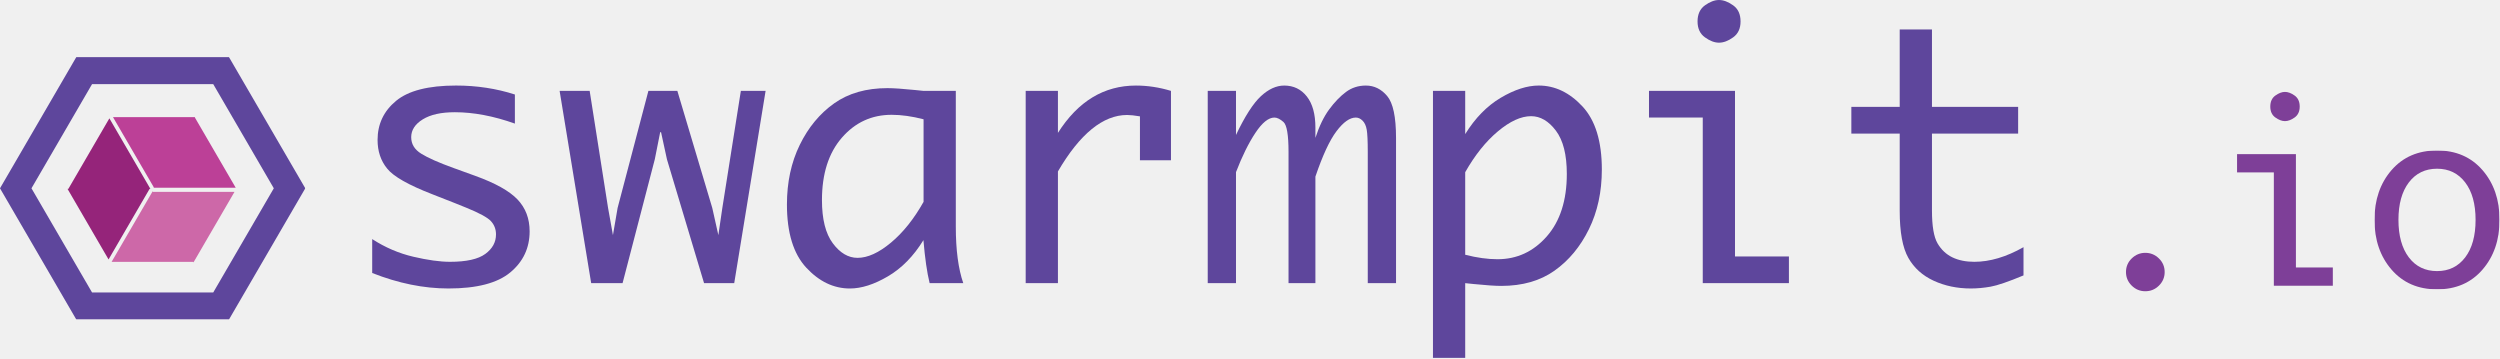
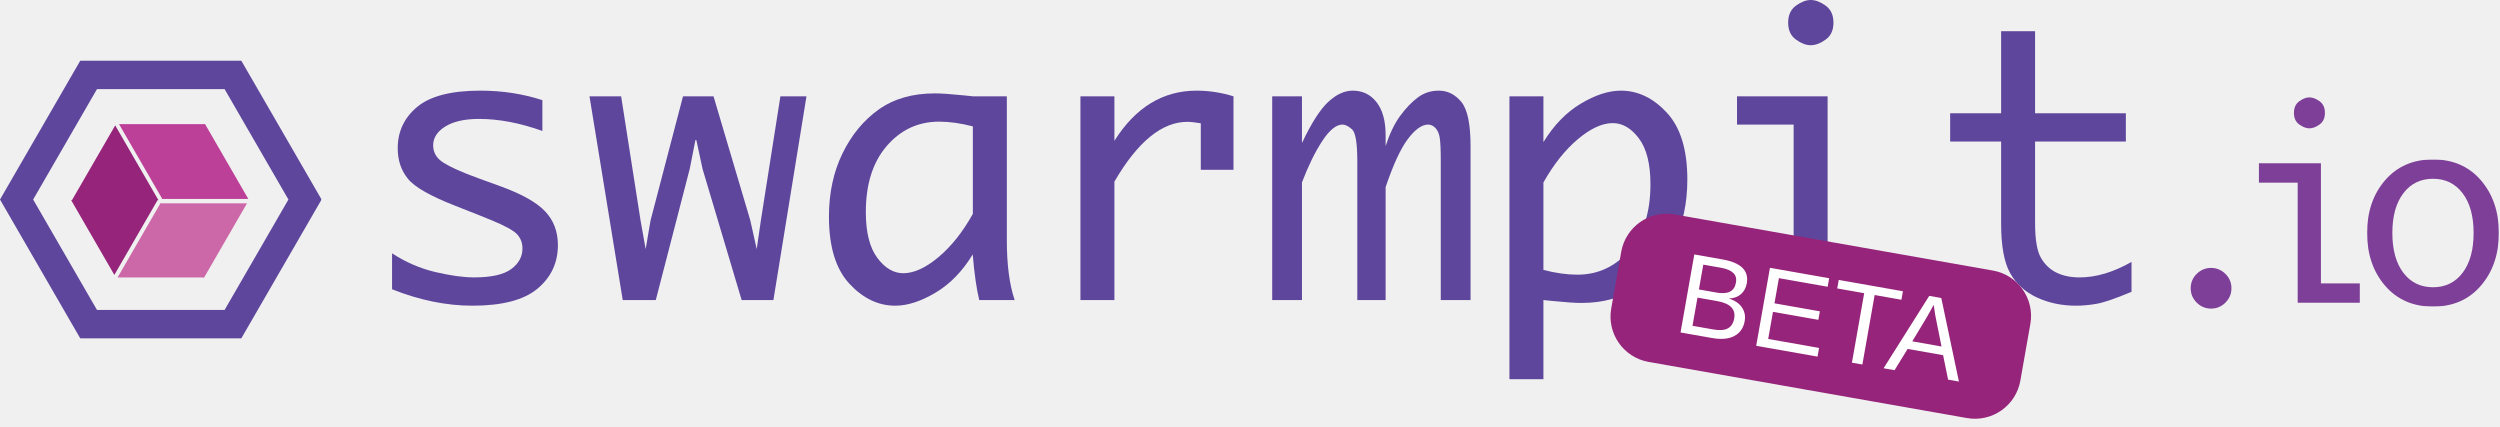
- <svg xmlns="http://www.w3.org/2000/svg" xmlns:xlink="http://www.w3.org/1999/xlink" width="216px" height="31px" viewBox="0 0 216 31" version="1.1">
+ <svg xmlns="http://www.w3.org/2000/svg" xmlns:xlink="http://www.w3.org/1999/xlink" width="217px" height="37px" viewBox="0 0 217 37" version="1.1">
  <defs>
-     <polygon id="path-1" points="10.909 0.164 10.909 12.165 0.103 12.165 0.103 0.164 10.909 0.164" />
-     <polygon id="path-3" points="0 0.363 0 23.04 26.377 23.04 26.377 0.363 2.82129288e-20 0.363" />
+     <polygon id="path-1" points="11.545 0.175 11.545 12.95 0.109 12.95 0.109 0.175 11.545 0.175" />
+     <polygon id="path-3" points="0 0.386 0 24.526 27.913 24.526 27.913 0.386 2.98564003e-20 0.386" />
  </defs>
  <g id="Page-1" stroke="none" stroke-width="1" fill="none" fill-rule="evenodd">
-     <g id="Artboard" transform="translate(0, -4)">
-       <g id="Page-1" transform="translate(0, 4)">
-         <path d="M32.158,23.587 L32.158,20.657 C33.276,21.381 34.46,21.889 35.708,22.181 C36.957,22.474 38.015,22.62 38.884,22.62 C40.292,22.62 41.306,22.394 41.925,21.943 C42.544,21.492 42.854,20.93 42.854,20.255 C42.854,19.809 42.709,19.428 42.419,19.11 C42.13,18.793 41.411,18.402 40.262,17.936 L39.303,17.549 L37.371,16.791 C35.294,15.987 33.986,15.244 33.446,14.56 C32.897,13.885 32.622,13.062 32.622,12.091 C32.622,10.723 33.154,9.598 34.22,8.715 C35.285,7.833 37.011,7.391 39.402,7.391 C41.192,7.391 42.886,7.649 44.486,8.165 L44.486,10.678 C42.647,10.024 40.915,9.696 39.295,9.696 C38.114,9.696 37.191,9.902 36.526,10.314 C35.861,10.725 35.528,11.238 35.528,11.853 C35.528,12.448 35.818,12.924 36.397,13.28 C36.967,13.637 37.897,14.049 39.186,14.515 L41.076,15.199 C42.805,15.824 44.019,16.503 44.715,17.236 C45.412,17.97 45.76,18.887 45.76,19.988 C45.76,21.426 45.203,22.608 44.09,23.535 C42.976,24.462 41.196,24.925 38.749,24.925 C36.612,24.925 34.415,24.479 32.158,23.587" id="Fill-1" fill="#5E469C" />
-         <polygon id="Fill-3" fill="#5E469C" points="51.078 24.464 48.351 7.852 50.947 7.852 52.537 17.965 52.958 20.315 53.361 17.965 56.022 7.852 58.523 7.852 61.54 17.965 62.066 20.315 62.41 17.965 64.01 7.852 66.148 7.852 63.437 24.464 60.831 24.464 57.625 13.771 57.115 11.422 57.04 11.422 56.576 13.756 53.79 24.464" />
-         <path d="M79.796,17.439 L79.796,10.306 C78.804,10.049 77.884,9.919 77.034,9.919 C75.314,9.919 73.881,10.58 72.735,11.9 C71.59,13.22 71.017,15.017 71.017,17.29 C71.017,18.938 71.329,20.181 71.955,21.02 C72.58,21.859 73.293,22.278 74.093,22.278 C74.963,22.278 75.925,21.842 76.974,20.968 C78.026,20.094 78.965,18.918 79.796,17.439 M79.784,20.748 C78.935,22.13 77.913,23.173 76.72,23.873 C75.526,24.575 74.43,24.926 73.43,24.926 C72.032,24.926 70.776,24.326 69.661,23.126 C68.548,21.926 67.991,20.107 67.991,17.668 C67.991,15.744 68.361,14.026 69.101,12.515 C69.841,11.003 70.831,9.808 72.071,8.931 C73.31,8.053 74.845,7.615 76.674,7.615 C77.205,7.615 78.003,7.669 79.069,7.778 C79.229,7.798 79.467,7.823 79.787,7.852 L82.582,7.852 L82.582,19.583 C82.582,21.588 82.796,23.214 83.226,24.464 L80.32,24.464 C80.095,23.556 79.917,22.318 79.784,20.748" id="Fill-5" fill="#5E469C" />
-         <path d="M88.619,24.464 L88.619,7.852 L91.405,7.852 L91.405,11.481 C92.274,10.113 93.271,9.089 94.394,8.41 C95.517,7.731 96.769,7.392 98.147,7.392 C99.155,7.392 100.164,7.545 101.172,7.852 L101.172,13.846 L98.491,13.846 L98.491,10.053 C98.022,9.974 97.652,9.935 97.383,9.935 C96.344,9.935 95.325,10.341 94.327,11.154 C93.328,11.967 92.354,13.186 91.405,14.812 L91.405,24.464 L88.619,24.464 Z" id="Fill-7" fill="#5E469C" />
-         <path d="M104.348,24.464 L104.348,7.852 L106.79,7.852 L106.79,11.66 C107.559,10.044 108.276,8.928 108.94,8.313 C109.604,7.698 110.276,7.392 110.955,7.392 C111.764,7.392 112.415,7.706 112.91,8.335 C113.404,8.965 113.651,9.86 113.651,11.02 L113.651,11.912 C113.981,10.901 114.378,10.081 114.842,9.451 C115.307,8.822 115.789,8.321 116.288,7.949 C116.787,7.577 117.361,7.392 118.01,7.392 C118.73,7.392 119.344,7.694 119.853,8.298 C120.362,8.903 120.617,10.108 120.617,11.912 L120.617,24.464 L118.175,24.464 L118.175,13.117 C118.175,12.185 118.145,11.548 118.085,11.206 C118.026,10.864 117.906,10.604 117.726,10.425 C117.546,10.247 117.352,10.157 117.142,10.157 C116.622,10.157 116.066,10.551 115.471,11.34 C114.877,12.128 114.271,13.434 113.651,15.259 L113.651,24.464 L111.329,24.464 L111.329,13.132 C111.329,11.664 111.184,10.802 110.895,10.544 C110.603,10.286 110.342,10.157 110.112,10.157 C109.6,10.157 109.052,10.598 108.466,11.481 C107.88,12.363 107.321,13.494 106.79,14.872 L106.79,24.464 L104.348,24.464 Z" id="Fill-9" fill="#5E469C" />
-         <path d="M126.594,14.878 L126.594,22.01 C127.603,22.268 128.532,22.397 129.381,22.397 C131.069,22.397 132.489,21.739 133.643,20.424 C134.796,19.109 135.373,17.31 135.373,15.027 C135.373,13.368 135.058,12.123 134.429,11.289 C133.8,10.456 133.086,10.038 132.287,10.038 C131.418,10.038 130.462,10.475 129.418,11.349 C128.375,12.222 127.433,13.398 126.594,14.878 L126.594,14.878 Z M126.594,11.587 C127.453,10.199 128.477,9.152 129.665,8.447 C130.854,7.743 131.948,7.391 132.946,7.391 C134.344,7.391 135.603,7.991 136.721,9.191 C137.839,10.39 138.399,12.21 138.399,14.649 C138.399,16.572 138.027,18.29 137.283,19.802 C136.539,21.314 135.547,22.509 134.309,23.386 C133.071,24.263 131.538,24.702 129.71,24.702 C129.191,24.702 128.392,24.648 127.314,24.539 C127.154,24.519 126.914,24.494 126.594,24.464 L126.594,30.919 L123.808,30.919 L123.808,7.852 L126.594,7.852 L126.594,11.587 Z" id="Fill-11" fill="#5E469C" />
-         <path d="M146.668,1.852 C146.668,1.229 146.883,0.766 147.31,0.459 C147.737,0.154 148.141,-0 148.518,-0 C148.908,-0 149.315,0.154 149.742,0.459 C150.171,0.766 150.384,1.229 150.384,1.852 C150.384,2.464 150.171,2.924 149.742,3.229 C149.315,3.536 148.908,3.688 148.518,3.688 C148.141,3.688 147.737,3.536 147.31,3.229 C146.883,2.924 146.668,2.464 146.668,1.852 L146.668,1.852 Z M147.118,24.464 L147.118,10.157 L142.473,10.157 L142.473,7.852 L149.904,7.852 L149.904,22.159 L154.563,22.159 L154.563,24.464 L147.118,24.464 Z" id="Fill-13" fill="#5E469C" />
-         <path d="M174.831,23.795 C173.523,24.34 172.574,24.665 171.985,24.769 C171.396,24.873 170.827,24.925 170.277,24.925 C169.109,24.925 168.04,24.702 167.072,24.256 C166.103,23.81 165.373,23.151 164.879,22.278 C164.385,21.405 164.135,20.057 164.135,18.233 L164.135,11.541 L159.956,11.541 L159.956,9.235 L164.135,9.235 L164.135,2.543 L166.922,2.543 L166.922,9.235 L174.367,9.235 L174.367,11.541 L166.922,11.541 L166.922,18.188 C166.922,19.527 167.081,20.471 167.401,21.022 C167.721,21.572 168.15,21.976 168.684,22.234 C169.218,22.491 169.848,22.62 170.577,22.62 C171.925,22.62 173.343,22.199 174.831,21.356 L174.831,23.795 Z" id="Fill-15" fill="#5E469C" />
-         <path d="M185.356,25.163 C184.898,25.163 184.505,25.001 184.177,24.675 C183.849,24.349 183.685,23.959 183.685,23.504 C183.685,23.043 183.85,22.651 184.182,22.328 C184.513,22.006 184.905,21.845 185.356,21.845 C185.807,21.845 186.199,22.006 186.53,22.328 C186.862,22.651 187.027,23.043 187.027,23.504 C187.027,23.959 186.863,24.349 186.535,24.675 C186.207,25.001 185.814,25.163 185.356,25.163" id="Fill-17" fill="#7E3F98" />
-         <path d="M196.153,9.208 C196.153,8.782 196.299,8.465 196.592,8.255 C196.884,8.046 197.161,7.94 197.419,7.94 C197.684,7.94 197.964,8.046 198.256,8.255 C198.548,8.465 198.695,8.782 198.695,9.208 C198.695,9.627 198.548,9.942 198.256,10.151 C197.964,10.361 197.684,10.465 197.419,10.465 C197.161,10.465 196.884,10.361 196.592,10.151 C196.299,9.942 196.153,9.627 196.153,9.208 L196.153,9.208 Z M196.46,24.685 L196.46,14.893 L193.282,14.893 L193.282,13.315 L198.367,13.315 L198.367,23.107 L201.556,23.107 L201.556,24.685 L196.46,24.685 Z" id="Fill-19" fill="#7E3F98" />
-         <g id="Group-23" transform="translate(205.0521, 12.83534)">
-           <mask id="mask-2" fill="white">
-             <use xlink:href="#path-1" />
-           </mask>
-           <g id="Clip-22" />
-           <path d="M5.511,10.587 C6.528,10.587 7.336,10.194 7.938,9.407 C8.538,8.619 8.838,7.537 8.838,6.159 C8.838,4.789 8.538,3.71 7.938,2.923 C7.336,2.136 6.528,1.742 5.511,1.742 C4.488,1.742 3.676,2.136 3.075,2.923 C2.475,3.71 2.174,4.789 2.174,6.159 C2.174,7.537 2.475,8.619 3.075,9.407 C3.676,10.194 4.488,10.587 5.511,10.587 M5.511,12.165 C3.872,12.165 2.562,11.597 1.577,10.46 C0.595,9.324 0.103,7.89 0.103,6.159 C0.103,4.429 0.595,2.997 1.577,1.864 C2.562,0.731 3.872,0.164 5.511,0.164 C7.143,0.164 8.451,0.731 9.435,1.864 C10.417,2.997 10.91,4.429 10.91,6.159 C10.91,7.89 10.417,9.324 9.435,10.46 C8.451,11.597 7.143,12.165 5.511,12.165" id="Fill-21" fill="#7E3F98" mask="url(#mask-2)" />
+     <g id="Artboard" transform="translate(0, -1)">
+       <g id="Group-3" transform="translate(0, 1)">
+         <g id="Page-1">
+           <path d="M34.031,25.109 L34.031,21.989 C35.215,22.76 36.467,23.301 37.788,23.613 C39.11,23.924 40.23,24.079 41.149,24.079 C42.639,24.079 43.712,23.839 44.367,23.359 C45.022,22.879 45.35,22.28 45.35,21.562 C45.35,21.087 45.197,20.681 44.89,20.343 C44.584,20.006 43.823,19.589 42.607,19.093 L41.593,18.681 L39.548,17.874 C37.35,17.019 35.965,16.227 35.394,15.499 C34.813,14.781 34.522,13.905 34.522,12.871 C34.522,11.415 35.085,10.217 36.214,9.277 C37.341,8.338 39.167,7.868 41.698,7.868 C43.592,7.868 45.384,8.143 47.078,8.692 L47.078,11.367 C45.131,10.67 43.299,10.322 41.584,10.322 C40.334,10.322 39.358,10.541 38.654,10.979 C37.95,11.417 37.598,11.963 37.598,12.617 C37.598,13.251 37.904,13.758 38.517,14.137 C39.12,14.517 40.104,14.956 41.469,15.452 L43.469,16.18 C45.298,16.845 46.583,17.567 47.32,18.348 C48.057,19.129 48.426,20.106 48.426,21.277 C48.426,22.808 47.836,24.066 46.658,25.053 C45.48,26.04 43.596,26.534 41.006,26.534 C38.745,26.534 36.42,26.058 34.031,25.109" id="Fill-1" fill="#5E469C" />
+           <polygon id="Fill-3" fill="#5E469C" points="54.053 26.043 51.168 8.359 53.915 8.359 55.598 19.124 56.043 21.626 56.47 19.124 59.285 8.359 61.933 8.359 65.125 19.124 65.682 21.626 66.045 19.124 67.739 8.359 70.002 8.359 67.132 26.043 64.374 26.043 60.981 14.66 60.442 12.158 60.363 12.158 59.872 14.644 56.923 26.043" />
+           <path d="M84.444,18.564 L84.444,10.971 C83.395,10.697 82.421,10.559 81.522,10.559 C79.701,10.559 78.185,11.263 76.972,12.668 C75.76,14.073 75.154,15.986 75.154,18.405 C75.154,20.16 75.484,21.483 76.146,22.376 C76.808,23.269 77.562,23.715 78.409,23.715 C79.33,23.715 80.347,23.251 81.458,22.321 C82.571,21.391 83.565,20.139 84.444,18.564 M84.432,22.086 C83.533,23.558 82.452,24.668 81.189,25.413 C79.925,26.16 78.766,26.534 77.708,26.534 C76.228,26.534 74.899,25.895 73.719,24.618 C72.541,23.341 71.952,21.404 71.952,18.808 C71.952,16.76 72.343,14.931 73.126,13.322 C73.91,11.713 74.957,10.441 76.269,9.507 C77.581,8.573 79.205,8.106 81.141,8.106 C81.703,8.106 82.546,8.164 83.675,8.28 C83.844,8.301 84.096,8.328 84.434,8.359 L87.393,8.359 L87.393,20.846 C87.393,22.981 87.619,24.712 88.074,26.043 L84.998,26.043 C84.761,25.076 84.572,23.758 84.432,22.086" id="Fill-5" fill="#5E469C" />
+           <path d="M93.781,26.043 L93.781,8.359 L96.73,8.359 L96.73,12.222 C97.649,10.765 98.704,9.676 99.892,8.952 C101.082,8.23 102.406,7.868 103.864,7.868 C104.931,7.868 105.999,8.032 107.066,8.359 L107.066,14.739 L104.229,14.739 L104.229,10.702 C103.732,10.617 103.341,10.576 103.055,10.576 C101.956,10.576 100.878,11.008 99.821,11.874 C98.765,12.739 97.734,14.037 96.73,15.768 L96.73,26.043 L93.781,26.043 Z" id="Fill-7" fill="#5E469C" />
+           <path d="M110.427,26.043 L110.427,8.359 L113.011,8.359 L113.011,12.412 C113.825,10.692 114.583,9.504 115.286,8.85 C115.988,8.195 116.7,7.868 117.418,7.868 C118.274,7.868 118.964,8.203 119.487,8.873 C120.01,9.544 120.272,10.496 120.272,11.731 L120.272,12.681 C120.62,11.605 121.041,10.731 121.532,10.061 C122.024,9.391 122.534,8.858 123.062,8.462 C123.591,8.066 124.198,7.868 124.885,7.868 C125.646,7.868 126.296,8.19 126.835,8.834 C127.374,9.478 127.644,10.76 127.644,12.681 L127.644,26.043 L125.059,26.043 L125.059,13.964 C125.059,12.971 125.027,12.293 124.964,11.929 C124.901,11.565 124.774,11.288 124.584,11.098 C124.394,10.908 124.188,10.813 123.966,10.813 C123.416,10.813 122.827,11.232 122.198,12.072 C121.569,12.91 120.927,14.301 120.272,16.243 L120.272,26.043 L117.814,26.043 L117.814,13.979 C117.814,12.417 117.661,11.499 117.355,11.225 C117.045,10.95 116.769,10.813 116.527,10.813 C115.985,10.813 115.405,11.282 114.784,12.222 C114.164,13.161 113.572,14.364 113.011,15.831 L113.011,26.043 L110.427,26.043 Z" id="Fill-9" fill="#5E469C" />
+           <path d="M133.969,15.838 L133.969,23.43 C135.036,23.705 136.019,23.842 136.918,23.842 C138.704,23.842 140.207,23.141 141.428,21.742 C142.648,20.342 143.259,18.426 143.259,15.996 C143.259,14.231 142.926,12.905 142.26,12.017 C141.594,11.131 140.838,10.686 139.993,10.686 C139.074,10.686 138.061,11.15 136.957,12.081 C135.853,13.011 134.857,14.263 133.969,15.838 L133.969,15.838 Z M133.969,12.335 C134.878,10.857 135.961,9.743 137.219,8.992 C138.476,8.243 139.634,7.868 140.691,7.868 C142.17,7.868 143.502,8.506 144.685,9.784 C145.869,11.061 146.461,12.998 146.461,15.594 C146.461,17.641 146.067,19.47 145.28,21.079 C144.493,22.689 143.443,23.961 142.133,24.895 C140.822,25.829 139.2,26.296 137.266,26.296 C136.716,26.296 135.871,26.238 134.73,26.122 C134.561,26.1 134.307,26.074 133.969,26.043 L133.969,32.913 L131.02,32.913 L131.02,8.359 L133.969,8.359 L133.969,12.335 Z" id="Fill-11" fill="#5E469C" />
+           <path d="M155.212,1.971 C155.212,1.309 155.439,0.815 155.891,0.488 C156.343,0.164 156.771,-0 157.17,-0 C157.582,-0 158.012,0.164 158.465,0.488 C158.919,0.815 159.144,1.309 159.144,1.971 C159.144,2.623 158.919,3.112 158.465,3.438 C158.012,3.764 157.582,3.926 157.17,3.926 C156.771,3.926 156.343,3.764 155.891,3.438 C155.439,3.112 155.212,2.623 155.212,1.971 L155.212,1.971 Z M155.688,26.043 L155.688,10.813 L150.773,10.813 L150.773,8.359 L158.636,8.359 L158.636,23.589 L163.566,23.589 L163.566,26.043 L155.688,26.043 Z" id="Fill-13" fill="#5E469C" />
+           <path d="M185.016,25.33 C183.631,25.91 182.627,26.256 182.004,26.367 C181.38,26.478 180.778,26.534 180.197,26.534 C178.96,26.534 177.829,26.296 176.804,25.821 C175.778,25.346 175.007,24.644 174.484,23.715 C173.961,22.786 173.697,21.351 173.697,19.409 L173.697,12.285 L169.273,12.285 L169.273,9.831 L173.697,9.831 L173.697,2.707 L176.645,2.707 L176.645,9.831 L184.524,9.831 L184.524,12.285 L176.645,12.285 L176.645,19.362 C176.645,20.787 176.814,21.792 177.153,22.378 C177.491,22.964 177.945,23.394 178.511,23.668 C179.076,23.943 179.742,24.079 180.513,24.079 C181.94,24.079 183.441,23.631 185.016,22.734 L185.016,25.33 Z" id="Fill-15" fill="#5E469C" />
+           <path d="M191.92,26.787 C191.436,26.787 191.02,26.613 190.672,26.266 C190.325,25.92 190.152,25.505 190.152,25.021 C190.152,24.53 190.327,24.112 190.678,23.769 C191.029,23.426 191.443,23.254 191.92,23.254 C192.398,23.254 192.812,23.426 193.163,23.769 C193.514,24.112 193.689,24.53 193.689,25.021 C193.689,25.505 193.515,25.92 193.168,26.266 C192.821,26.613 192.405,26.787 191.92,26.787" id="Fill-17" fill="#7E3F98" />
+           <path d="M199.113,9.802 C199.113,9.349 199.268,9.011 199.578,8.787 C199.887,8.565 200.18,8.453 200.453,8.453 C200.733,8.453 201.03,8.565 201.339,8.787 C201.648,9.011 201.804,9.349 201.804,9.802 C201.804,10.248 201.648,10.583 201.339,10.806 C201.03,11.029 200.733,11.14 200.453,11.14 C200.18,11.14 199.887,11.029 199.578,10.806 C199.268,10.583 199.113,10.248 199.113,9.802 L199.113,9.802 Z M199.438,26.277 L199.438,15.854 L196.075,15.854 L196.075,14.174 L201.456,14.174 L201.456,24.598 L204.831,24.598 L204.831,26.277 L199.438,26.277 Z" id="Fill-19" fill="#7E3F98" />
+           <g id="Group-23" transform="translate(205.3561, 13.66343)">
+             <mask id="mask-2" fill="white">
+               <use xlink:href="#path-1" />
+             </mask>
+             <g id="Clip-22" />
+             <path d="M5.832,11.27 C6.908,11.27 7.764,10.851 8.4,10.014 C9.035,9.175 9.353,8.023 9.353,6.557 C9.353,5.098 9.035,3.949 8.4,3.111 C7.764,2.273 6.908,1.854 5.832,1.854 C4.749,1.854 3.89,2.273 3.254,3.111 C2.619,3.949 2.3,5.098 2.3,6.557 C2.3,8.023 2.619,9.175 3.254,10.014 C3.89,10.851 4.749,11.27 5.832,11.27 M5.832,12.95 C4.098,12.95 2.711,12.345 1.669,11.135 C0.629,9.925 0.109,8.399 0.109,6.557 C0.109,4.715 0.629,3.191 1.669,1.984 C2.711,0.778 4.098,0.175 5.832,0.175 C7.559,0.175 8.943,0.778 9.984,1.984 C11.024,3.191 11.545,4.715 11.545,6.557 C11.545,8.399 11.024,9.925 9.984,11.135 C8.943,12.345 7.559,12.95 5.832,12.95" id="Fill-21" fill="#7E3F98" mask="url(#mask-2)" />
+           </g>
+           <g id="Group-26" transform="translate(0, 4.86343)">
+             <mask id="mask-4" fill="white">
+               <use xlink:href="#path-3" />
+             </mask>
+             <g id="Clip-25" />
+             <path d="M19.496,22.038 L8.417,22.038 L2.877,12.456 L8.417,2.874 L19.496,2.874 L25.035,12.456 L19.496,22.038 Z M20.934,0.386 L6.978,0.386 L-0,12.456 L6.978,24.526 L20.934,24.526 L27.913,12.456 L20.934,0.386 Z" id="Fill-24" fill="#5E469C" mask="url(#mask-4)" />
+           </g>
+           <polygon id="Fill-27" fill="#95247A" points="10 10.884 6.248 17.373 6.174 17.373 9.925 23.862 13.677 17.373 13.752 17.373" />
+           <polygon id="Fill-29" fill="#CD68A8" points="21.442 17.647 13.987 17.647 13.956 17.594 10.205 24.083 17.66 24.083 17.69 24.136" />
+           <polygon id="Fill-31" fill="#BC4097" points="17.818 10.807 17.836 10.776 10.333 10.776 14.066 17.233 14.049 17.265 21.552 17.265" />
        </g>
-         <g id="Group-26" transform="translate(0, 4.568677)">
-           <mask id="mask-4" fill="white">
-             <use xlink:href="#path-3" />
-           </mask>
-           <g id="Clip-25" />
-           <path d="M18.423,20.702 L7.954,20.702 L2.719,11.701 L7.954,2.7 L18.423,2.7 L23.657,11.701 L18.423,20.702 Z M19.782,0.363 L6.594,0.363 L-0,11.701 L6.594,23.04 L19.782,23.04 L26.377,11.701 L19.782,0.363 Z" id="Fill-24" fill="#5E469C" mask="url(#mask-4)" />
+         <g id="Group-2" transform="translate(157.9432, 27.27344) rotate(10) translate(-157.9432, -27.27344) translate(139.4432, 20.27344)">
+           <rect id="Rectangle" fill="#95247A" x="0.6" y="0.656" width="36.06" height="13" rx="4" />
+           <text id="BETA" font-family="ArialMT, Arial" font-size="10" font-weight="normal" fill="#FFFFFF">
+             <tspan x="6.06" y="10.658">BETA</tspan>
+           </text>
        </g>
-         <polygon id="Fill-27" fill="#95247A" points="9.45 10.225 5.905 16.32 5.834 16.32 9.379 22.416 12.924 16.32 12.995 16.32" />
-         <polygon id="Fill-29" fill="#CD68A8" points="20.261 16.578 13.217 16.578 13.188 16.528 9.643 22.624 16.688 22.624 16.716 22.673" />
-         <polygon id="Fill-31" fill="#BC4097" points="16.837 10.152 16.855 10.123 9.764 10.123 13.292 16.189 13.276 16.218 20.365 16.218" />
      </g>
    </g>
  </g>
</svg>
